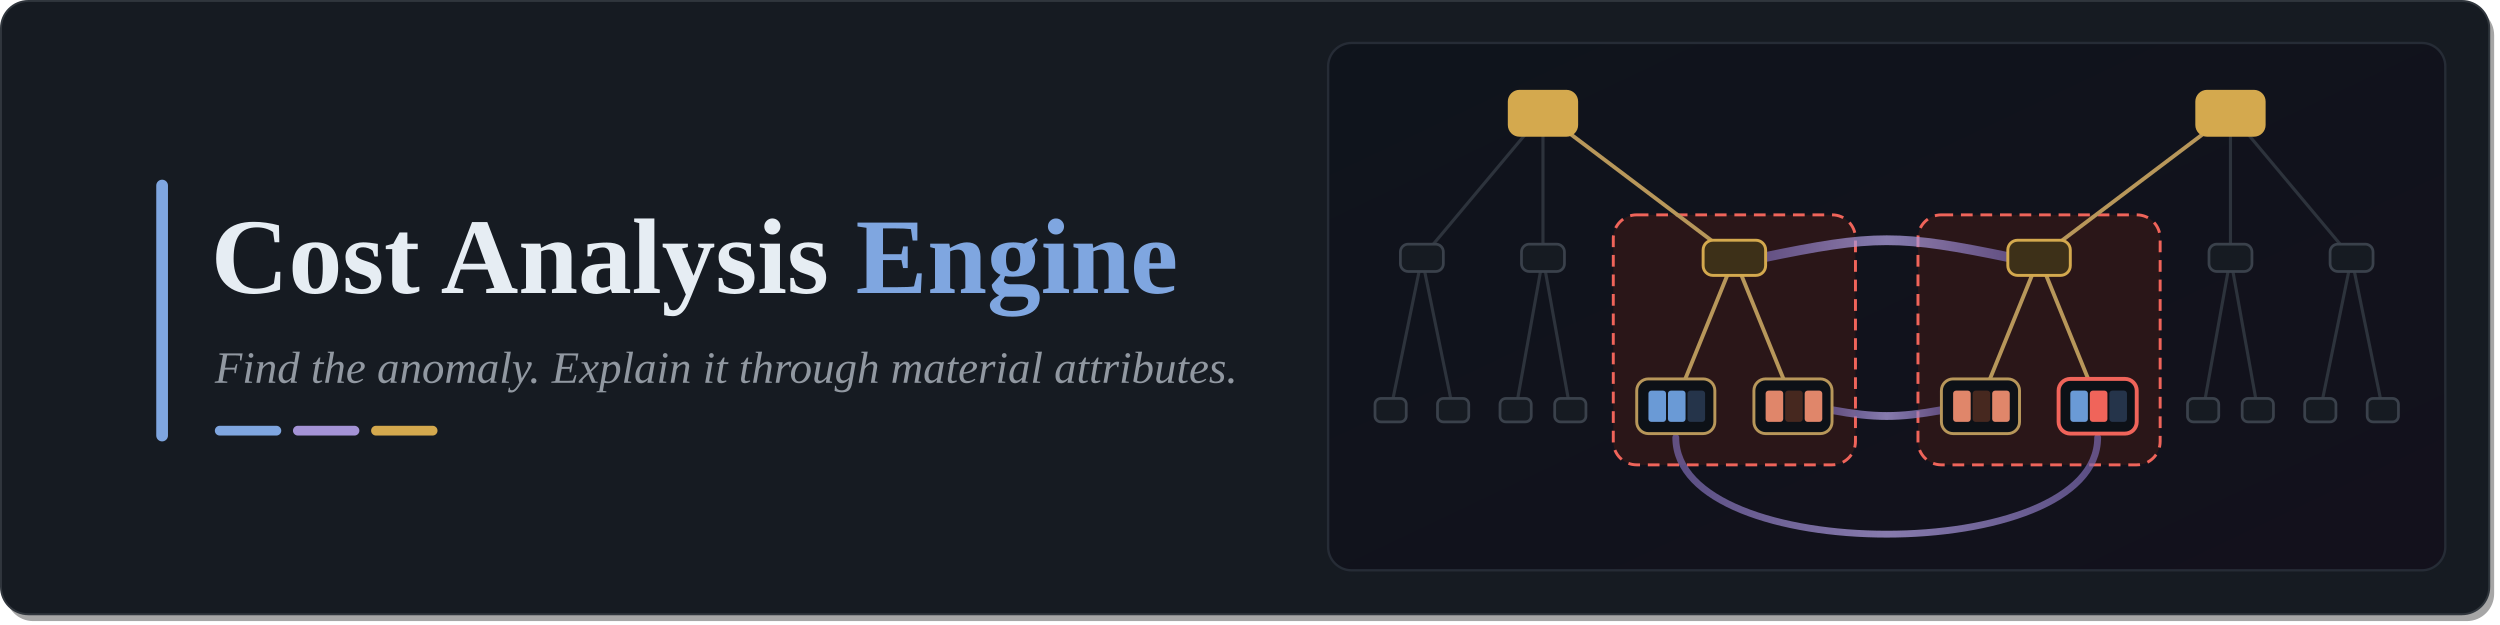
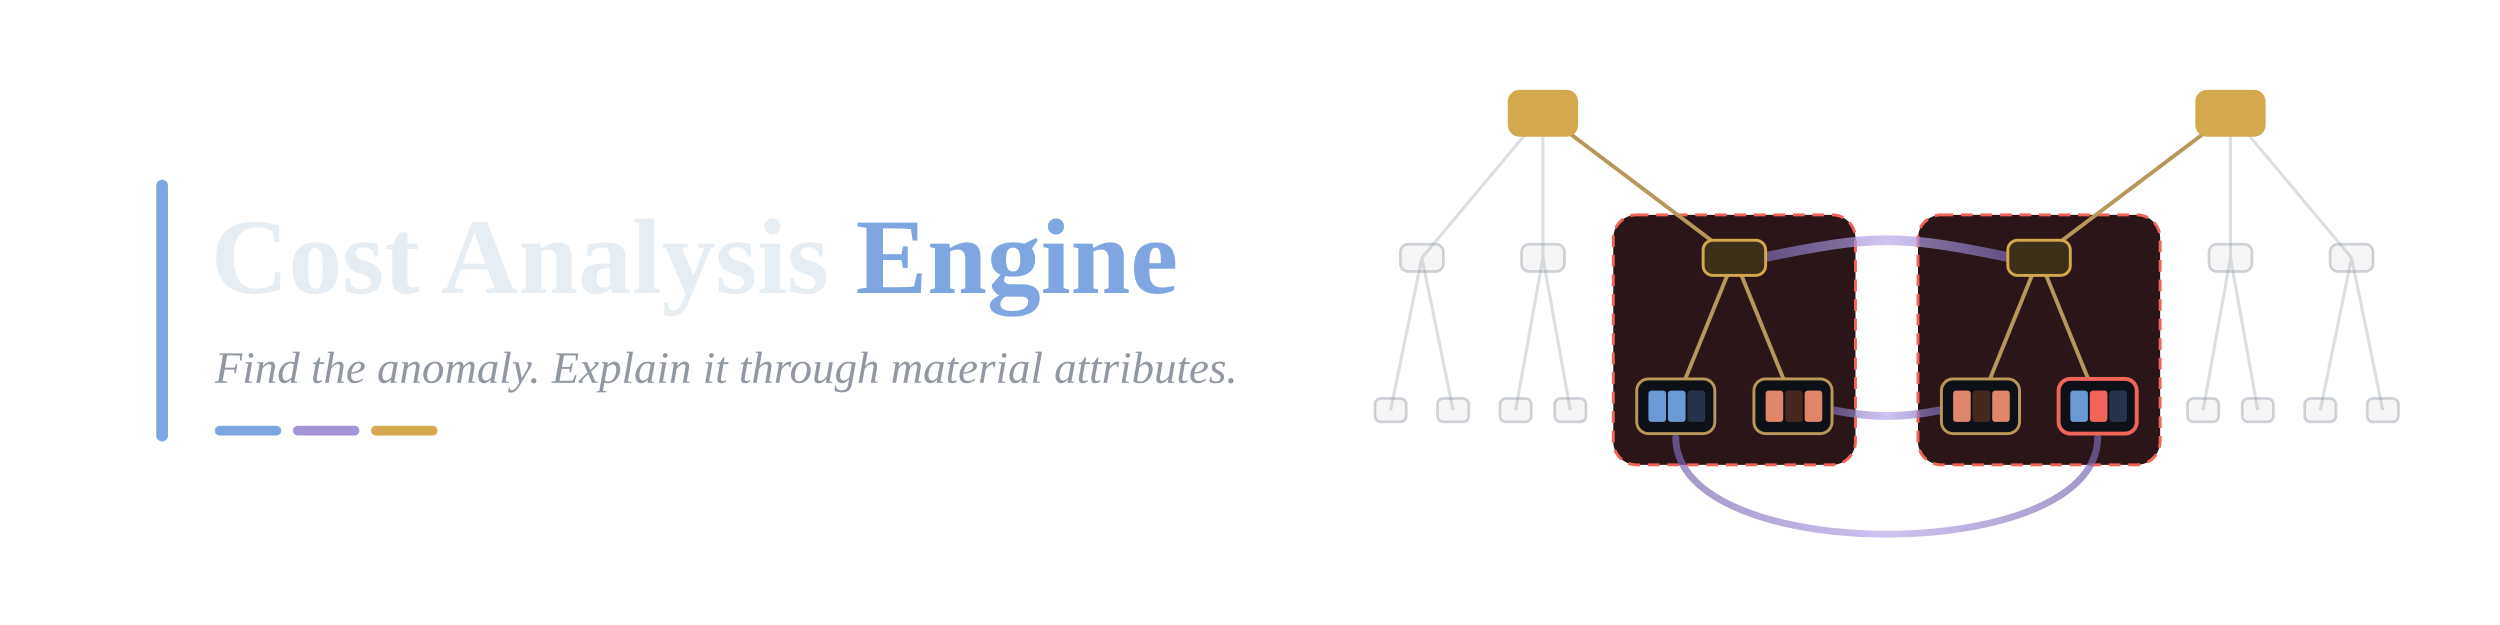
<svg xmlns="http://www.w3.org/2000/svg" width="1280" height="320" viewBox="0 0 1280 320" role="img" aria-label="Cost Analysis Engine: find the anomaly and explain it through material attributes" font-family="'Times New Roman', 'Liberation Serif', Times, serif">
  <defs>
-     <linearGradient id="panel" x1="0" y1="0" x2="1" y2="1">
-       <stop offset="0" stop-color="#0F141C" />
-       <stop offset="1" stop-color="#13111C" />
-     </linearGradient>
    <linearGradient id="link" x1="0" x2="1">
      <stop offset="0" stop-color="#7A68B0" />
      <stop offset="0.5" stop-color="#B9A8EC" />
      <stop offset="1" stop-color="#7A68B0" />
    </linearGradient>
  </defs>
-   <rect x="3" y="4" width="1274" height="314" rx="14" fill="#000" fill-opacity="0.35" />
-   <rect x="0.5" y="0.5" width="1274" height="314" rx="14" fill="#161B22" stroke="#30363D" />
  <rect x="80" y="92" width="6" height="134" rx="3" fill="#7FA6E0" />
  <text x="108" y="150" font-size="55" font-weight="bold" fill="#E6EDF3">Cost Analysis <tspan fill="#7FA6E0">Engine</tspan>
  </text>
  <text x="110" y="196" font-size="23" font-style="italic" fill="#9198A1">Find the anomaly. Explain it through material attributes.</text>
  <g transform="translate(110 218)">
    <rect width="34" height="5" rx="2.5" fill="#7FA6E0" />
    <rect x="40" width="34" height="5" rx="2.5" fill="#A493D6" />
    <rect x="80" width="34" height="5" rx="2.5" fill="#D4A94E" />
  </g>
-   <rect x="680" y="22" width="572" height="270" rx="12" fill="url(#panel)" stroke="#262C36" stroke-width="1.2" />
-   <g stroke="#2D333C" stroke-width="1.6">
+   <g stroke="#8B949E" stroke-opacity="0.3" stroke-width="1.6">
    <path d="M790 58 L728 132 M790 58 L790 132 M728 132 L712 210 M728 132 L744 210 M790 132 L776 210 M790 132 L804 210" />
    <path d="M1142 58 L1204 132 M1142 58 L1142 132 M1204 132 L1188 210 M1204 132 L1220 210 M1142 132 L1128 210 M1142 132 L1156 210" />
  </g>
-   <g fill="#161B22" stroke="#3A414B" stroke-width="1.4">
+   <g fill="#8B949E" fill-opacity="0.08" stroke="#8B949E" stroke-opacity="0.4" stroke-width="1.4">
    <rect x="717" y="125" width="22" height="14" rx="4" />
    <rect x="779" y="125" width="22" height="14" rx="4" />
    <rect x="1193" y="125" width="22" height="14" rx="4" />
    <rect x="1131" y="125" width="22" height="14" rx="4" />
    <rect x="704" y="204" width="16" height="12" rx="3" />
    <rect x="736" y="204" width="16" height="12" rx="3" />
    <rect x="768" y="204" width="16" height="12" rx="3" />
    <rect x="796" y="204" width="16" height="12" rx="3" />
    <rect x="1180" y="204" width="16" height="12" rx="3" />
    <rect x="1212" y="204" width="16" height="12" rx="3" />
    <rect x="1120" y="204" width="16" height="12" rx="3" />
    <rect x="1148" y="204" width="16" height="12" rx="3" />
  </g>
  <g fill="#2A1618" stroke="#F0645A" stroke-width="1.5" stroke-dasharray="6 4">
    <rect x="826" y="110" width="124" height="128" rx="12" />
    <rect x="982" y="110" width="124" height="128" rx="12" />
  </g>
  <g stroke="#B8975A" stroke-width="2">
    <path d="M790 58 L888 132 M888 132 L858 206 M888 132 L918 206" />
    <path d="M1142 58 L1044 132 M1044 132 L1014 206 M1044 132 L1074 206" />
  </g>
  <g fill="none" stroke="url(#link)" stroke-linecap="round" stroke-opacity="0.7">
    <path d="M902 132 C960 120 972 120 1030 132" stroke-width="5" />
    <path d="M938 210 C960 214 972 214 994 210" stroke-width="4" />
    <path d="M858 224 C858 290 1074 290 1074 224" stroke-width="3.5" />
  </g>
  <g fill="#D4A94E">
    <rect x="772" y="46" width="36" height="24" rx="6" />
    <rect x="1124" y="46" width="36" height="24" rx="6" />
  </g>
  <g fill="#3D3018" stroke="#D4A94E" stroke-width="1.5">
    <rect x="872" y="123" width="32" height="18" rx="5" />
    <rect x="1028" y="123" width="32" height="18" rx="5" />
  </g>
  <g stroke="#B8975A" stroke-width="1.5" fill="#0D1117">
    <rect x="838" y="194" width="40" height="28" rx="6" />
    <rect x="898" y="194" width="40" height="28" rx="6" />
    <rect x="994" y="194" width="40" height="28" rx="6" />
  </g>
  <rect x="1054" y="194" width="40" height="28" rx="6" fill="#0D1117" stroke="#F0645A" stroke-width="2" />
  <g>
    <rect x="844" y="200" width="9" height="16" rx="1.5" fill="#6A9AD6" />
    <rect x="854" y="200" width="9" height="16" rx="1.5" fill="#6A9AD6" />
    <rect x="864" y="200" width="9" height="16" rx="1.5" fill="#25344A" />
    <rect x="904" y="200" width="9" height="16" rx="1.5" fill="#E0866A" />
    <rect x="914" y="200" width="9" height="16" rx="1.5" fill="#46281F" />
    <rect x="924" y="200" width="9" height="16" rx="1.5" fill="#E0866A" />
    <rect x="1000" y="200" width="9" height="16" rx="1.5" fill="#E0866A" />
    <rect x="1010" y="200" width="9" height="16" rx="1.5" fill="#46281F" />
    <rect x="1020" y="200" width="9" height="16" rx="1.5" fill="#E0866A" />
    <rect x="1060" y="200" width="9" height="16" rx="1.5" fill="#6A9AD6" />
    <rect x="1070" y="200" width="9" height="16" rx="1.5" fill="#F0645A" />
    <rect x="1080" y="200" width="9" height="16" rx="1.5" fill="#25344A" />
  </g>
</svg>
